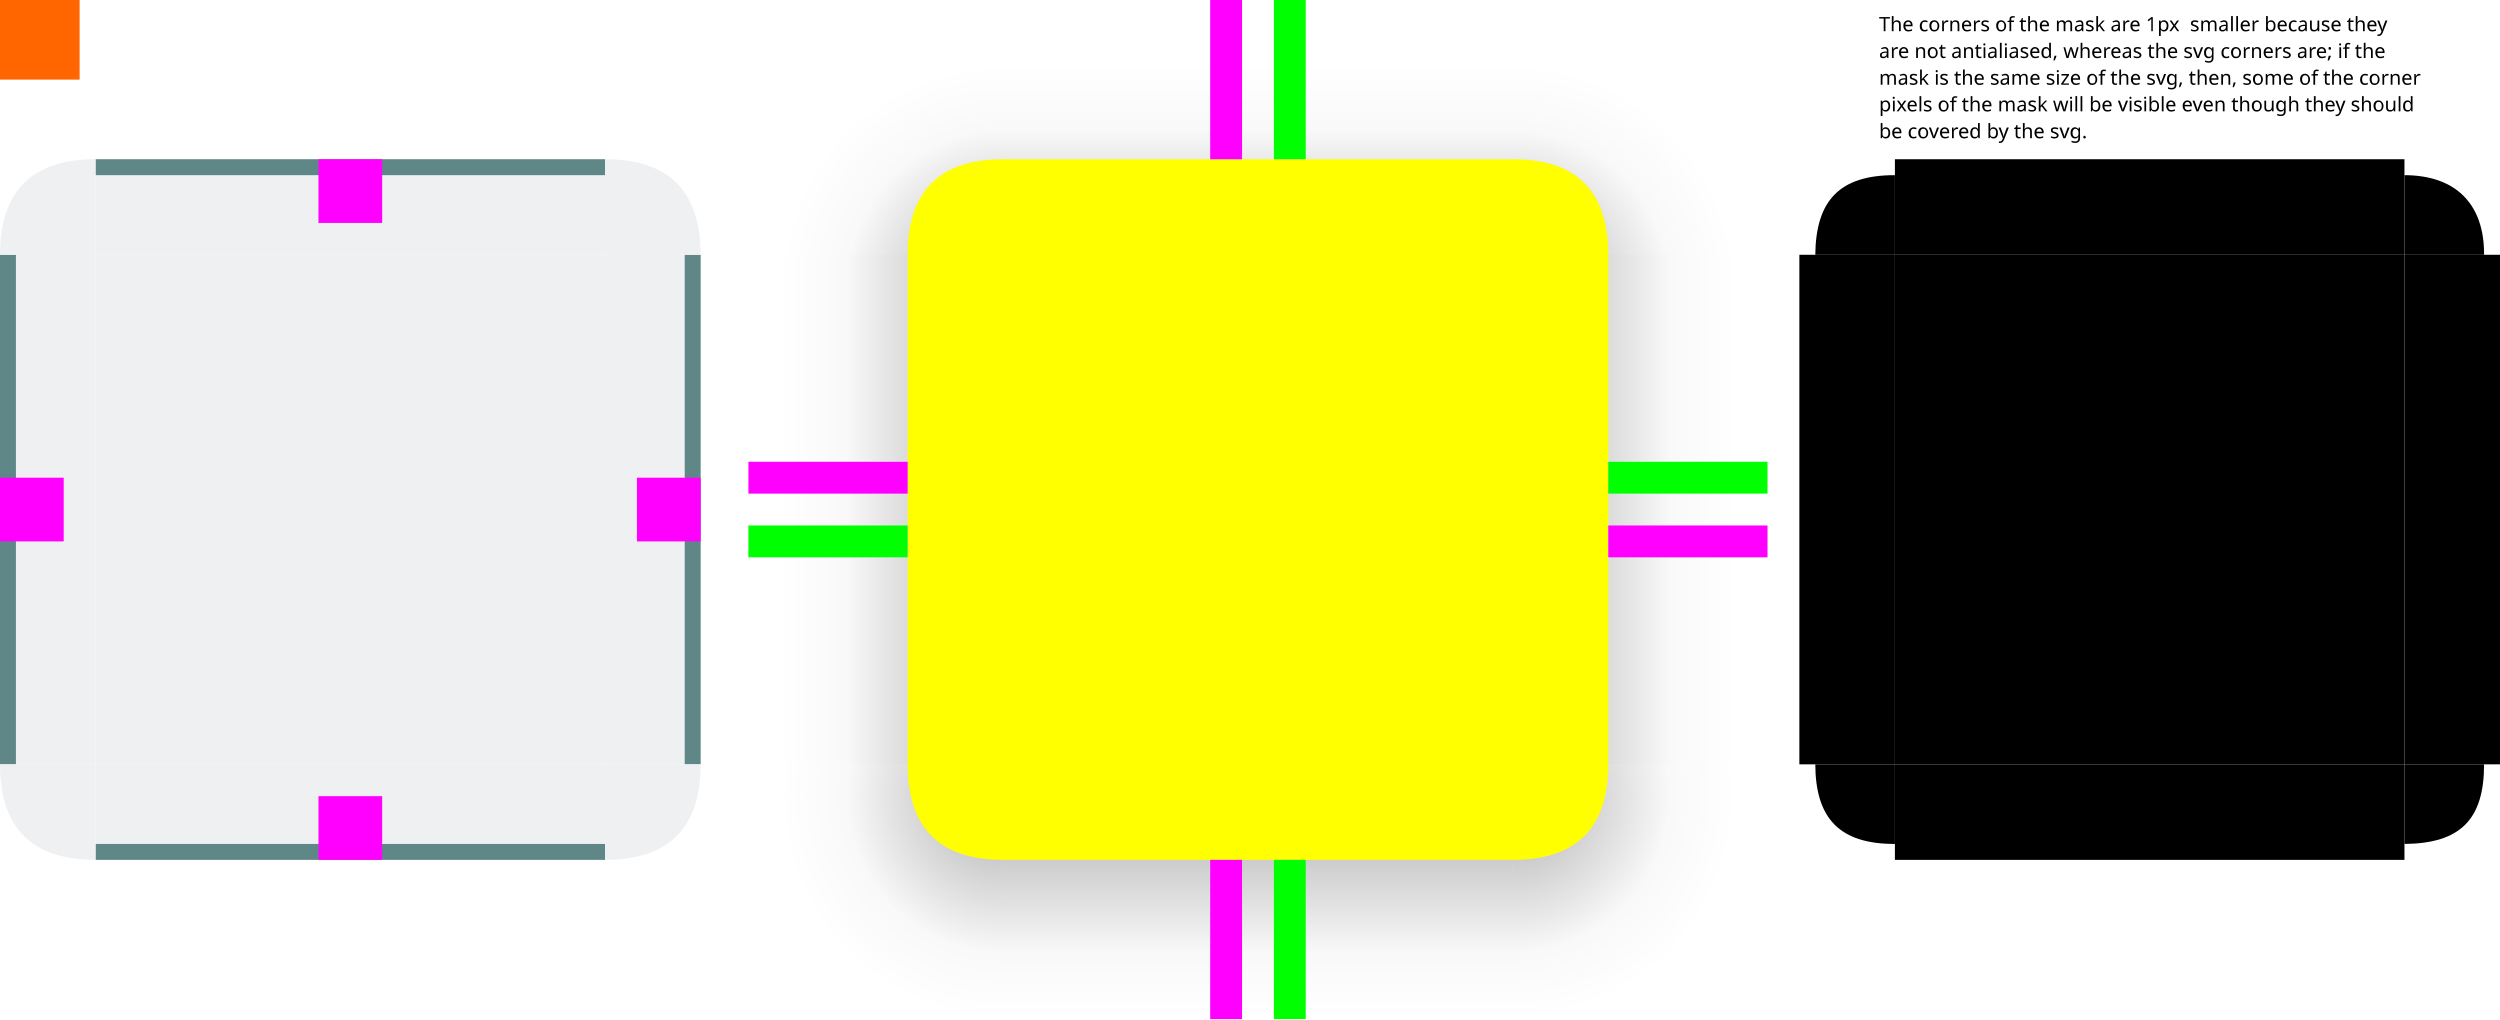
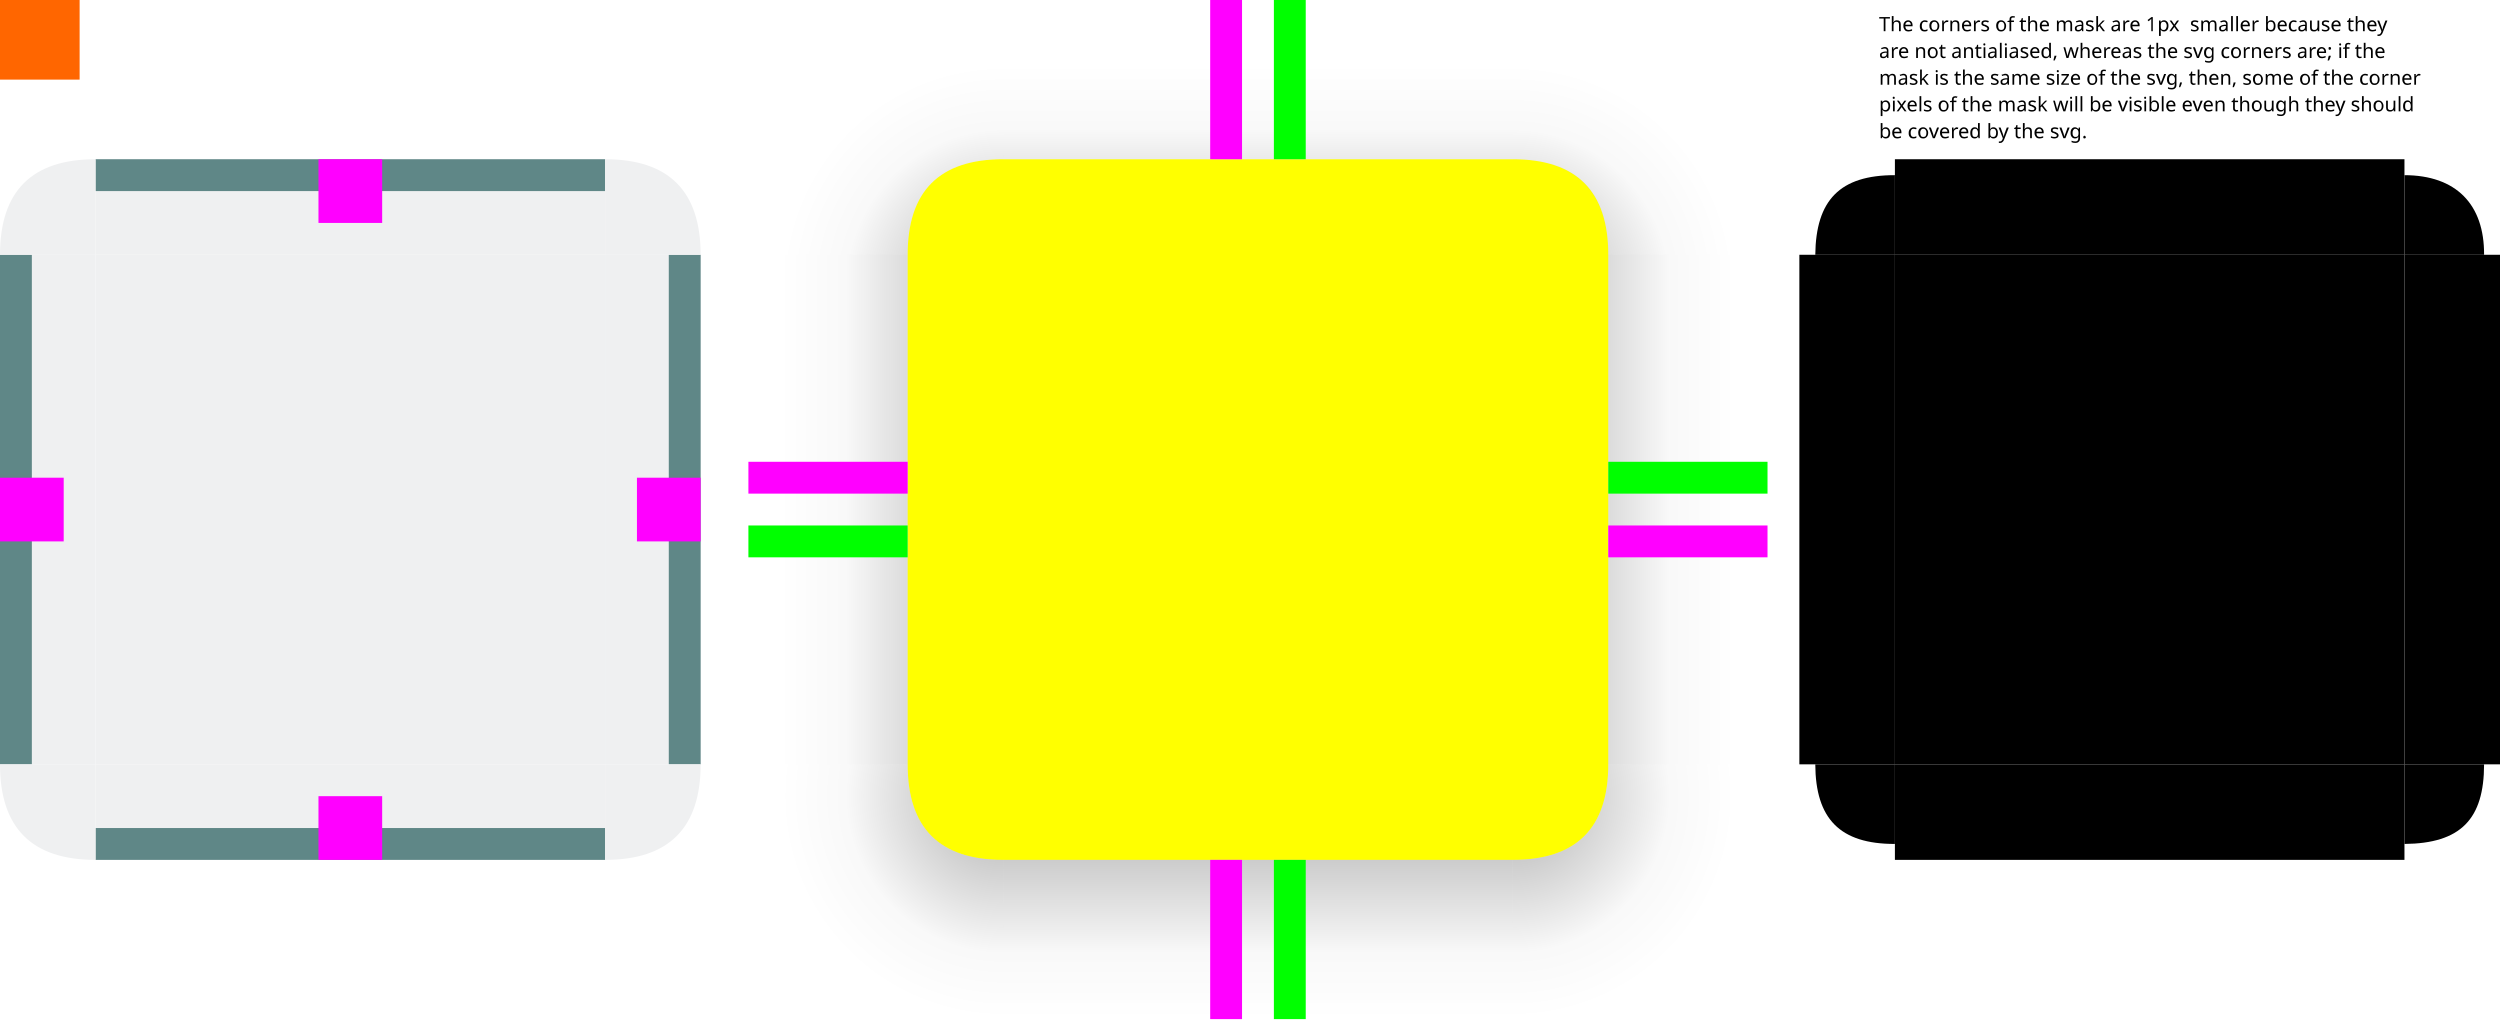
<svg xmlns="http://www.w3.org/2000/svg" xmlns:xlink="http://www.w3.org/1999/xlink" id="svg2" height="64" viewBox="0 0 157 64" width="157" version="1.1">
  <defs id="defs15">
    <style type="text/css" id="current-color-scheme">
            .ColorScheme-Text {
                color:#232629;
                stop-color:#232629;
            }
            .ColorScheme-Background {
                color:#eff0f1;
                stop-color:#eff0f1;
            }
        </style>
    <linearGradient id="shadow-side" gradientUnits="userSpaceOnUse">
      <stop id="stop1762" offset="0" style="stop-color:#000;stop-opacity:.2" />
      <stop id="stop1760" offset=".333" style="stop-color:#000;stop-opacity:.1" />
      <stop id="stop1758" offset=".5" style="stop-color:#000;stop-opacity:.05" />
      <stop id="stop1756" offset=".583" style="stop-color:#000;stop-opacity:.025" />
      <stop id="stop1754" offset="1" style="stop-color:#000;stop-opacity:0" />
    </linearGradient>
    <linearGradient id="shadow-corner" gradientUnits="userSpaceOnUse">
      <stop id="stop11958" offset="0" style="stop-color:#000;stop-opacity:1" />
      <stop id="stop11960" offset=".286" style="stop-color:#000;stop-opacity:.2" />
      <stop id="stop11962" offset=".524" style="stop-color:#000;stop-opacity:.1" />
      <stop id="stop11966" offset=".643" style="stop-color:#000;stop-opacity:.05" />
      <stop id="stop11968" offset=".702" style="stop-color:#000;stop-opacity:.025" />
      <stop id="stop11970" offset="1" style="stop-color:#000;stop-opacity:0" />
    </linearGradient>
    <radialGradient xlink:href="#shadow-corner" id="radialGradient3268-6-6" cx="93.143" cy="50" fx="93.143" fy="50" r="6.5" gradientUnits="userSpaceOnUse" gradientTransform="matrix(0,2.153846,-2.153846,0,107.6923,-202.6154)" />
    <linearGradient xlink:href="#shadow-side" id="linearGradient4945" gradientUnits="userSpaceOnUse" x1="16" y1="14" x2="16" y2="4" />
    <linearGradient xlink:href="#shadow-side" id="linearGradient1734" gradientUnits="userSpaceOnUse" x1="16" y1="6" x2="16" y2="16" />
    <linearGradient xlink:href="#shadow-side" id="linearGradient1984" gradientUnits="userSpaceOnUse" x1="12" y1="16" x2="2" y2="16" />
    <linearGradient xlink:href="#shadow-side" id="linearGradient8667" gradientUnits="userSpaceOnUse" x1="4" y1="16" x2="14" y2="16" />
    <radialGradient xlink:href="#shadow-corner" id="radialGradient3268" cx="95" cy="50" fx="95" fy="50" r="6.5" gradientUnits="userSpaceOnUse" gradientTransform="matrix(0,2.153846,-2.153846,0,107.6923,-202.6154)" />
    <radialGradient xlink:href="#shadow-corner" id="radialGradient3268-4" cx="95" cy="50" fx="95" fy="50" r="6.5" gradientUnits="userSpaceOnUse" gradientTransform="matrix(0,2.153846,-2.153846,0,107.6923,-202.6154)" />
    <radialGradient xlink:href="#shadow-corner" id="radialGradient3268-6" cx="93.143" cy="50" fx="93.143" fy="50" r="6.5" gradientUnits="userSpaceOnUse" gradientTransform="matrix(0,2.153846,-2.153846,0,107.6923,-202.6154)" />
  </defs>
  <g id="shadow-bottomright-9" transform="translate(95,48)" />
  <rect style="color:#eff0f1;fill:currentColor;fill-opacity:1;stroke:none;stop-color:#eff0f1" id="thick-center" width="32" height="32" x="19" y="75" class="ColorScheme-Background" />
  <rect transform="rotate(90)" style="fill:#800080;fill-opacity:1;stroke:none;stroke-width:1.155" id="thick-hint-right-margin" width="4" height="8" x="95" y="-56" />
  <rect transform="rotate(90)" y="-20" x="95" height="8" width="4" id="thick-hint-left-margin" style="fill:#800080;fill-opacity:1;stroke:none;stroke-width:1.155" />
  <rect y="69" x="38" height="8" width="4" id="thick-hint-top-margin" style="fill:#800080;fill-opacity:1;stroke:none;stroke-width:1.155" />
  <rect style="fill:#800080;fill-opacity:1;stroke:none;stroke-width:1.155" id="thick-hint-bottom-margin" width="4" height="8" x="39" y="105" />
  <rect id="hint-tile-center" height="5" style="fill:#ff6600" width="5" x="0" y="0" />
  <g id="top" transform="translate(6,10)">
    <rect id="rect4152" height="6" style="fill:currentColor" class="ColorScheme-Background" width="32" x="0" y="0" />
-     <path style="opacity:1" d="M 0,0 V 1 H 32 V 0 Z" fill="#5f8787" />
+     <path style="opacity:1" d="M 0,0 V 2 H 32 V 0 Z" fill="#5f8787" />
  </g>
  <g id="bottom" transform="translate(6,48)">
    <rect id="rect4148" height="6" style="fill:currentColor" class="ColorScheme-Background" width="32" x="0" y="0" />
-     <path style="opacity:1" d="M 0,5 V 6 H 32 V 5 Z" fill="#5f8787" />
+     <path style="opacity:1" d="M 0,4 V 6 H 32 V 4 Z" fill="#5f8787" />
  </g>
  <g id="left" transform="translate(0,16)">
    <rect id="rect4144" height="32" style="fill:currentColor" class="ColorScheme-Background" width="6" x="0" y="0" />
-     <path style="opacity:1" d="M 0,32 H 1 V 0 H 0 Z" fill="#5f8787" />
+     <path style="opacity:1" d="M 0,32 H 2 V 0 H 0 Z" fill="#5f8787" />
  </g>
  <g id="right" transform="translate(38,16)">
    <rect id="rect4140" height="32" style="fill:currentColor" class="ColorScheme-Background" width="6" x="0" y="0" />
-     <path style="opacity:1" d="M 5,32 H 6 V 0 H 5 Z" fill="#5f8787" />
+     <path style="opacity:1" d="M 4,32 H 6 V 0 H 4 Z" fill="#5f8787" />
  </g>
  <g id="center" transform="translate(6,16)">
    <rect id="rect4138" height="32" style="fill:currentColor" class="ColorScheme-Background" width="32" x="0" y="0" />
  </g>
  <g id="topleft" transform="translate(0,10)">
    <path d="M 0,6 H 6 V 0 C 2,0 0,2 0,6 Z" style="fill:currentColor" class="ColorScheme-Background" id="path3115" />
  </g>
  <g id="topright" transform="translate(38,10)">
    <path d="M 0,0 V 6 H 6 C 6,2 4,0 0,0 Z" style="fill:currentColor" class="ColorScheme-Background" id="path3118" />
  </g>
  <g id="bottomleft" transform="translate(0,48)">
    <path d="M 6,6 V 0 H 0 c 0,4 2,6 6,6 z" style="fill:currentColor" class="ColorScheme-Background" id="path3124" />
  </g>
  <g id="bottomright" transform="translate(38,48)">
    <path d="M 0,6 V 0 H 6 C 6,4 4,6 0,6 Z" style="fill:currentColor" class="ColorScheme-Background" id="path3121" />
  </g>
  <rect id="hint-top-margin" height="4" style="fill:#ff00ff;stroke-width:1" width="4" x="20" y="10" />
  <rect id="hint-bottom-margin" height="4" style="fill:#ff00ff;stroke-width:1" width="4" x="20" y="50" />
  <rect id="hint-right-margin" height="4" style="fill:#ff00ff;stroke-width:1" width="4" x="40" y="30" />
  <rect id="hint-left-margin" height="4" style="fill:#ff00ff;stroke-width:1" width="4" x="0" y="30" />
  <rect id="hint-top-inset" height="9.9999999e-09" style="fill:#00ff00" width="4" x="20" y="10" />
  <rect id="hint-bottom-inset" height="9.9999999e-09" style="fill:#00ff00" width="4" x="20" y="54" />
  <rect id="hint-left-inset" height="4" style="fill:#00ff00" width="9.9999999e-09" x="0" y="30" />
  <rect id="hint-right-inset" height="4" style="fill:#00ff00" width="9.9999999e-09" x="44" y="30" />
  <rect id="mask-top" height="6" width="32" x="119" y="10" />
  <rect id="mask-center" height="32" width="32" x="119" y="16" />
  <rect id="mask-bottom" height="6" transform="scale(1,-1)" width="32" x="119" y="-54" />
  <rect id="mask-left" height="32" width="6" x="113" y="16" />
  <rect id="mask-right" height="32" width="6" x="151" y="16" />
  <path id="mask-topleft" d="m 114,16 h -1 6 v -6 1 c -3.457,-0.005 -4.963,1.573 -5,5 z" />
  <g id="shadow-center" transform="translate(63,16)">
    <rect id="rect4908" height="32" style="opacity:0.001;fill-opacity:0.001" width="32" x="0" y="0" />
  </g>
  <path style="fill:#ffff00;stroke-width:2;stroke-linecap:round" d="m 63,10 h 32 c 4,0 6,2 6,6 v 32 c 0,4 -2,6 -6,6 H 63 c -4,0 -6,-2 -6,-6 V 16 c 0,-4 2,-6 6,-6 z" id="path838" />
  <g id="shadow-topleft" transform="rotate(180,31.5,8)">
    <path d="M 0,6 V 0 H 6 C 6,4 4,6 0,6 Z" style="opacity:0.001;fill:#000000;fill-opacity:0.004" id="path95-4-2" />
    <path id="path2368-7-5" style="fill:url(#radialGradient3268-6-6);fill-opacity:1;fill-rule:evenodd;stroke-width:1" d="M 6,0 C 6,4 4,6 0,6 V 16 H 3 C 10.18,16 16,10.18 16,3 V 0 Z" />
  </g>
  <g id="shadow-top" transform="translate(63)">
    <rect id="st" height="10" width="32" style="fill:url(#linearGradient4945);fill-opacity:1" x="0" y="0" />
    <rect id="rect1546" height="6" style="opacity:0.001;fill:#000000;fill-opacity:0.004;fill-rule:evenodd" width="32" y="10" x="0" />
  </g>
  <g id="shadow-bottom" transform="translate(63,48)">
    <rect id="rect1546-6" height="6" style="opacity:0.001;fill:#000000;fill-opacity:0.004;fill-rule:evenodd" width="32" x="0" y="0" />
    <rect id="sb" height="10" width="32" y="6" style="fill:url(#linearGradient1734);fill-opacity:1" x="0" />
  </g>
  <g id="shadow-left" transform="translate(47,16)">
    <rect id="sl" height="32" width="10" style="fill:url(#linearGradient1984);fill-opacity:1" x="0" y="0" />
    <rect id="rect1546-3-7" height="32" style="opacity:0.001;fill:#000000;fill-opacity:0.004;fill-rule:evenodd" width="6" x="10" y="0" />
  </g>
  <g id="shadow-right" transform="translate(95,16)">
    <rect id="rect1546-3" height="32" style="opacity:0.001;fill:#000000;fill-opacity:0.004;fill-rule:evenodd" width="6" x="0" y="0" />
    <rect id="sr" height="32" width="10" x="6" style="fill:url(#linearGradient8667);fill-opacity:1" y="0" />
  </g>
  <rect id="shadow-hint-top-margin" height="10" style="fill:#ff00ff" width="2" x="76" y="0" />
  <rect id="shadow-hint-bottom-margin" height="10" style="fill:#ff00ff" width="2" x="76" y="54" />
  <rect id="shadow-hint-right-margin" height="2" style="fill:#ff00ff" width="10" x="101" y="33" />
  <rect id="shadow-hint-left-margin" height="2" style="fill:#ff00ff" width="10" x="47" y="29" />
  <rect id="shadow-hint-top-inset" height="10" style="fill:#00ff00" width="2" x="80" y="0" />
  <rect id="shadow-hint-bottom-inset" height="10" style="fill:#00ff00" width="2" x="80" y="54" />
  <rect id="shadow-hint-right-inset" height="2" style="fill:#00ff00" width="10" x="101" y="29" />
  <rect id="shadow-hint-left-inset" height="2" style="fill:#00ff00" width="10" x="47" y="33" />
  <g id="shadow-bottomright" transform="translate(95,48)">
    <path d="M 0,6 V 0 H 6 C 6,3.999 3.98,6 0,6 Z" style="opacity:0.001;fill:#000000;fill-opacity:0.004" id="path95" />
    <path id="path2368" style="fill:url(#radialGradient3268);fill-opacity:1;fill-rule:evenodd;stroke-width:1" d="M 6,0 C 6,4 4,6 0,6 V 16 H 3 C 10.18,16 16,10.18 16,3 V 0 Z" />
  </g>
  <g id="shadow-bottomleft" transform="matrix(-1,0,0,1,63,48)">
    <path d="M 3,6 H 0 V 0 H 6 V 3 C 6,4.657 4.657,6 3,6 Z" style="opacity:0.001;fill:#000000;fill-opacity:0.004" id="path95-1" />
    <path id="path2368-0" style="fill:url(#radialGradient3268-4);fill-opacity:1;fill-rule:evenodd;stroke-width:1" d="M 6,0 C 6,3.999 3.995,6 0,6 V 16 H 3 C 10.18,16 16,10.18 16,3 V 0 Z" />
  </g>
  <g id="shadow-topright" transform="matrix(1,0,0,-1,95,16)">
    <path d="M 3,6 H 0 V 0 H 6 V 3 C 6,4.657 4.657,6 3,6 Z" style="opacity:0.001;fill:#000000;fill-opacity:0.004" id="path95-4" />
    <path id="path2368-7" style="fill:url(#radialGradient3268-6);fill-opacity:1;fill-rule:evenodd;stroke-width:1" d="M 6,0 C 6,3.988 3.974,6 0,6 V 16 H 3 C 10.18,16 16,10.18 16,3 V 0 Z" />
  </g>
  <path id="mask-topright" d="m 156,16 h 1 -6 v -6 1 c 3.233,0.006 5.021,1.824 5,5 z" />
  <path id="mask-bottomright" d="m 156,48 h 1 -6 v 6 -1 c 3.531,-0.032 5,-1.554 5,-5 z" />
  <path id="mask-bottomleft" d="m 114,48 h -1 6 v 6 -1 c -3.457,0.005 -4.984,-1.58 -5,-5 z" />
  <text xml:space="preserve" style="font-stretch:condensed;font-size:1.252px;font-family:Impact;-inkscape-font-specification:'Impact Condensed';text-align:start;text-anchor:start;fill:#ff0000;stroke:#000000;stroke-width:5.729;stroke-linecap:round" x="118" y="1.958" id="text1204">
    <tspan id="tspan1202" x="118" y="1.958" style="font-style:normal;font-variant:normal;font-weight:normal;font-stretch:normal;font-size:1.252px;font-family:'Noto Sans';-inkscape-font-specification:'Noto Sans';text-align:start;text-anchor:start;fill:#000000;stroke:none;stroke-width:5.729">The corners of the mask are 1px  smaller because they</tspan>
    <tspan x="118" y="3.637" style="font-style:normal;font-variant:normal;font-weight:normal;font-stretch:normal;font-size:1.252px;font-family:'Noto Sans';-inkscape-font-specification:'Noto Sans';text-align:start;text-anchor:start;fill:#000000;stroke:none;stroke-width:5.729" id="tspan1358">are not antialiased, whereas the svg corners are; if the</tspan>
    <tspan x="118" y="5.317" style="font-style:normal;font-variant:normal;font-weight:normal;font-stretch:normal;font-size:1.252px;font-family:'Noto Sans';-inkscape-font-specification:'Noto Sans';text-align:start;text-anchor:start;fill:#000000;stroke:none;stroke-width:5.729" id="tspan1360">mask is the same size of the svg, then, some of the corner</tspan>
    <tspan x="118" y="6.996" style="font-style:normal;font-variant:normal;font-weight:normal;font-stretch:normal;font-size:1.252px;font-family:'Noto Sans';-inkscape-font-specification:'Noto Sans';text-align:start;text-anchor:start;fill:#000000;stroke:none;stroke-width:5.729" id="tspan1362">pixels of the mask will be visible even though they should</tspan>
    <tspan x="118" y="8.676" style="font-style:normal;font-variant:normal;font-weight:normal;font-stretch:normal;font-size:1.252px;font-family:'Noto Sans';-inkscape-font-specification:'Noto Sans';text-align:start;text-anchor:start;fill:#000000;stroke:none;stroke-width:5.729" id="tspan1364">be covered by the svg.</tspan>
  </text>
</svg>
